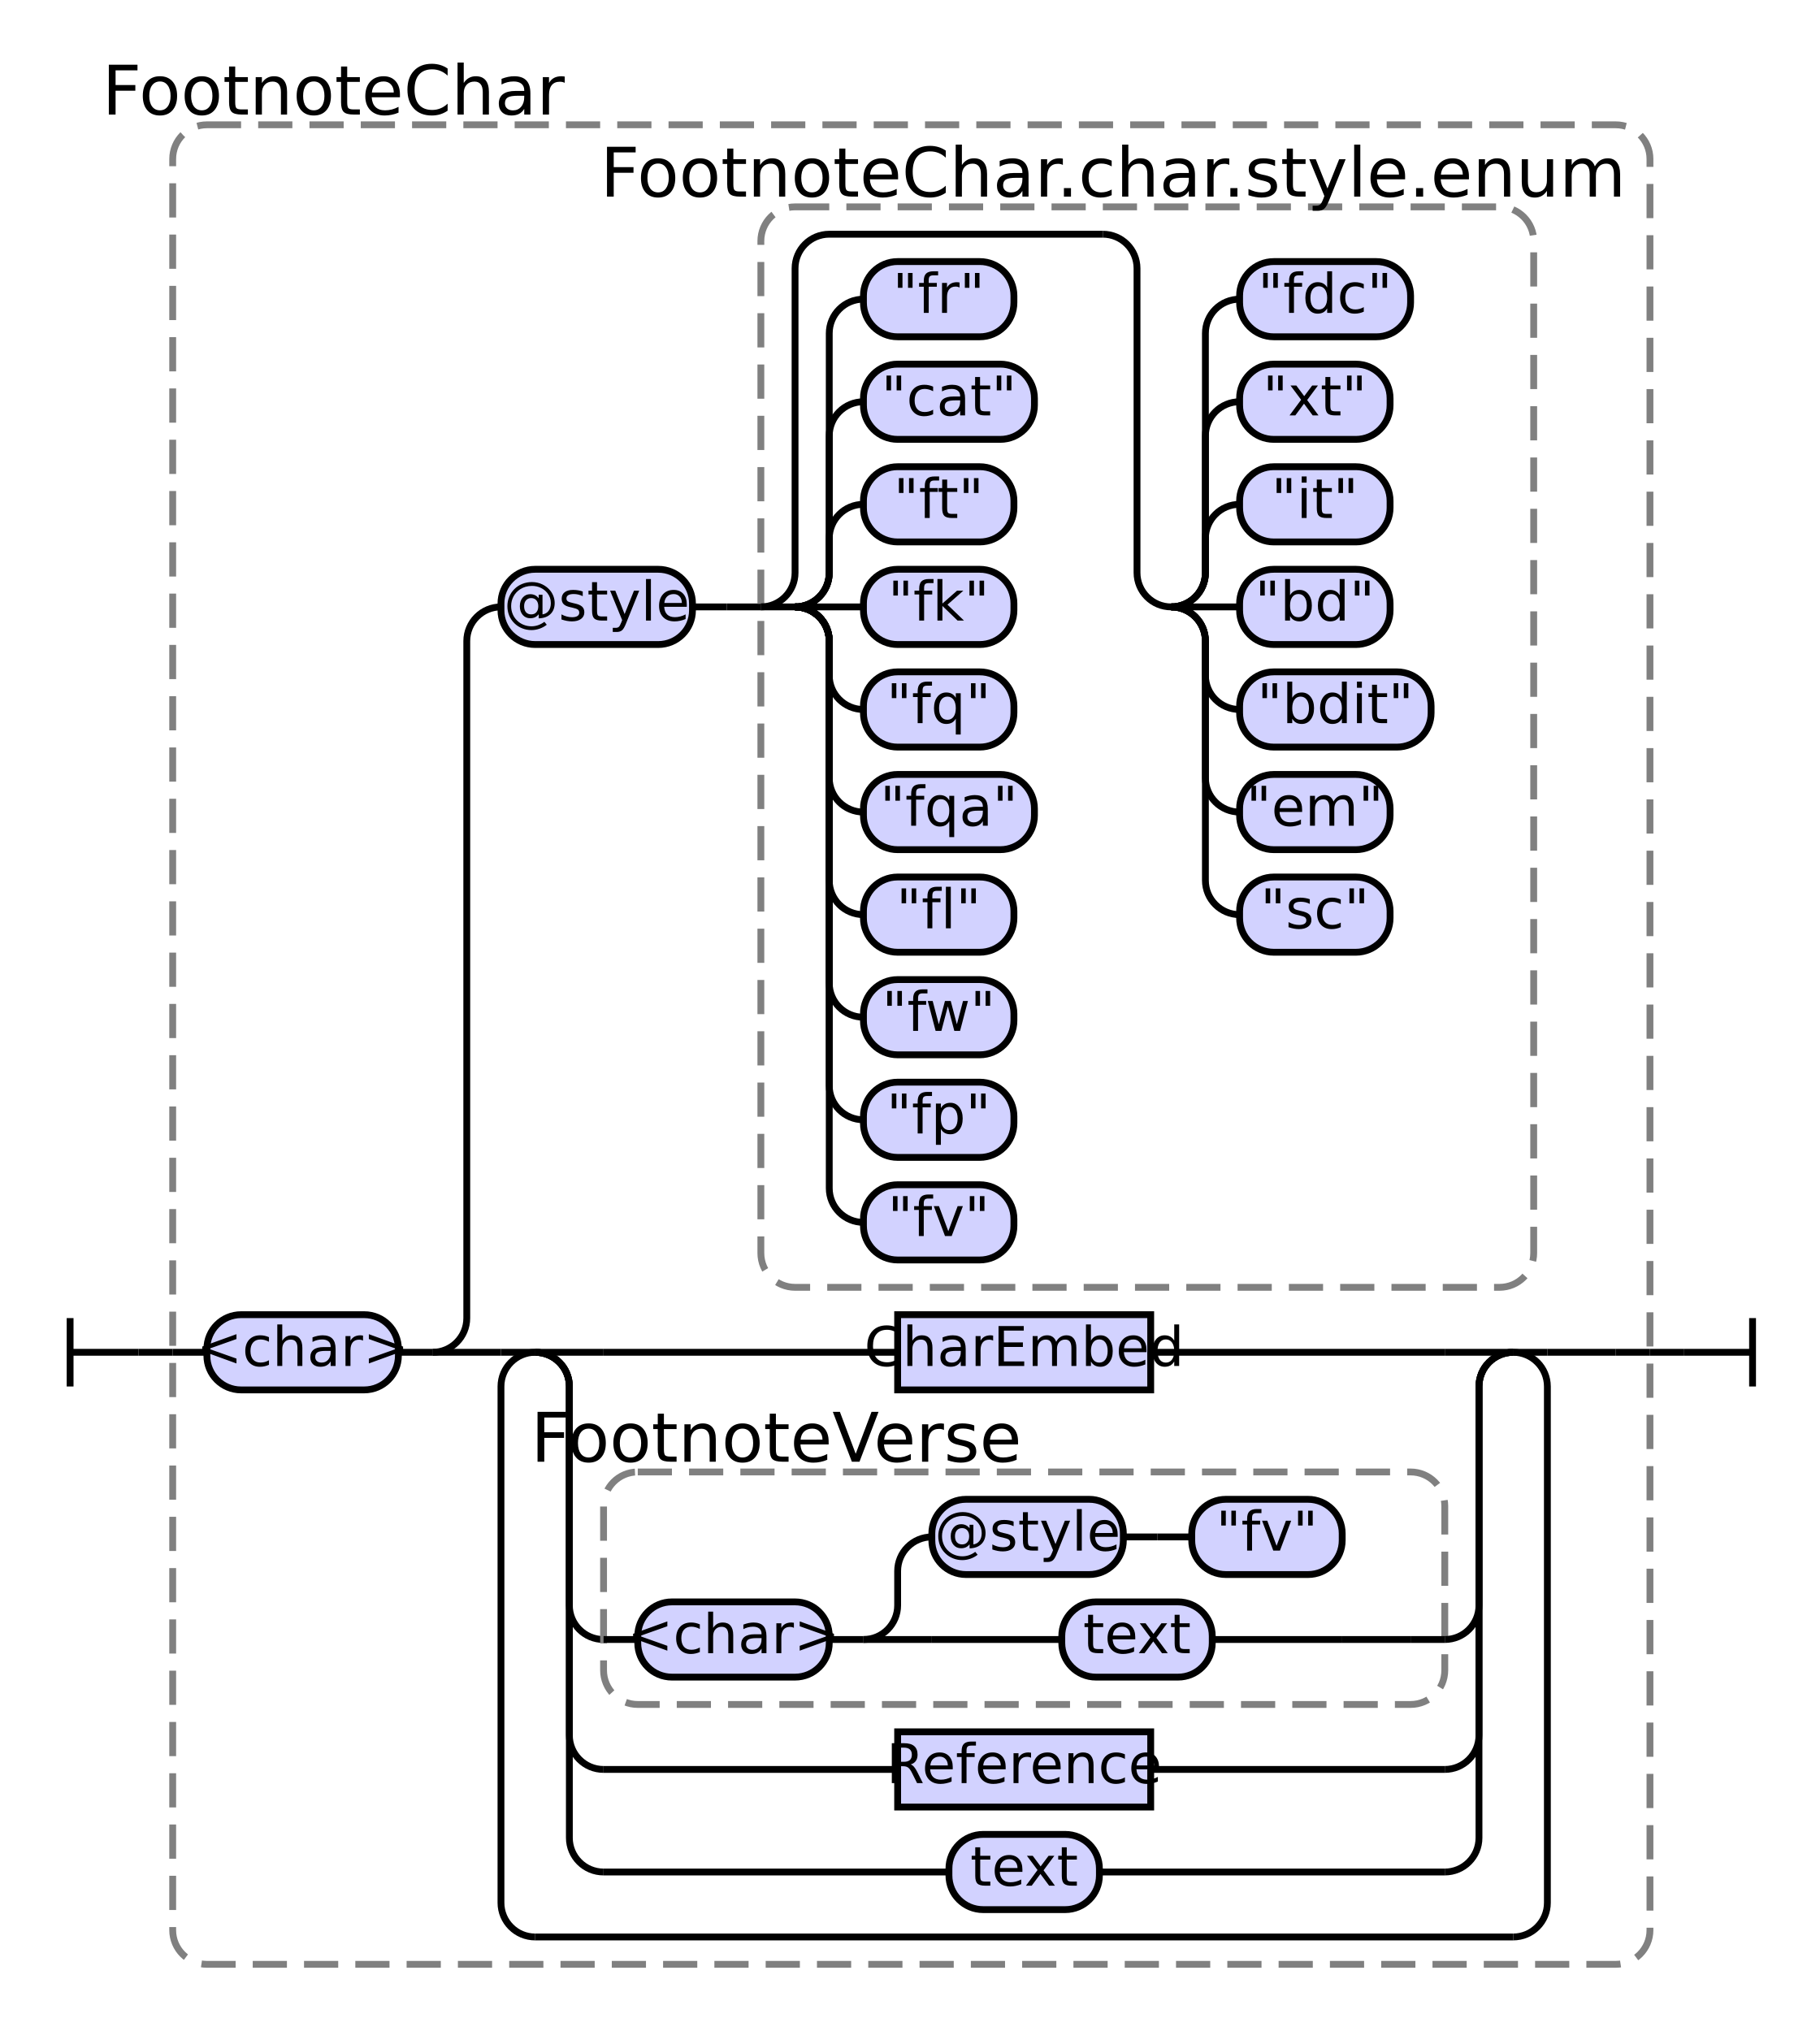
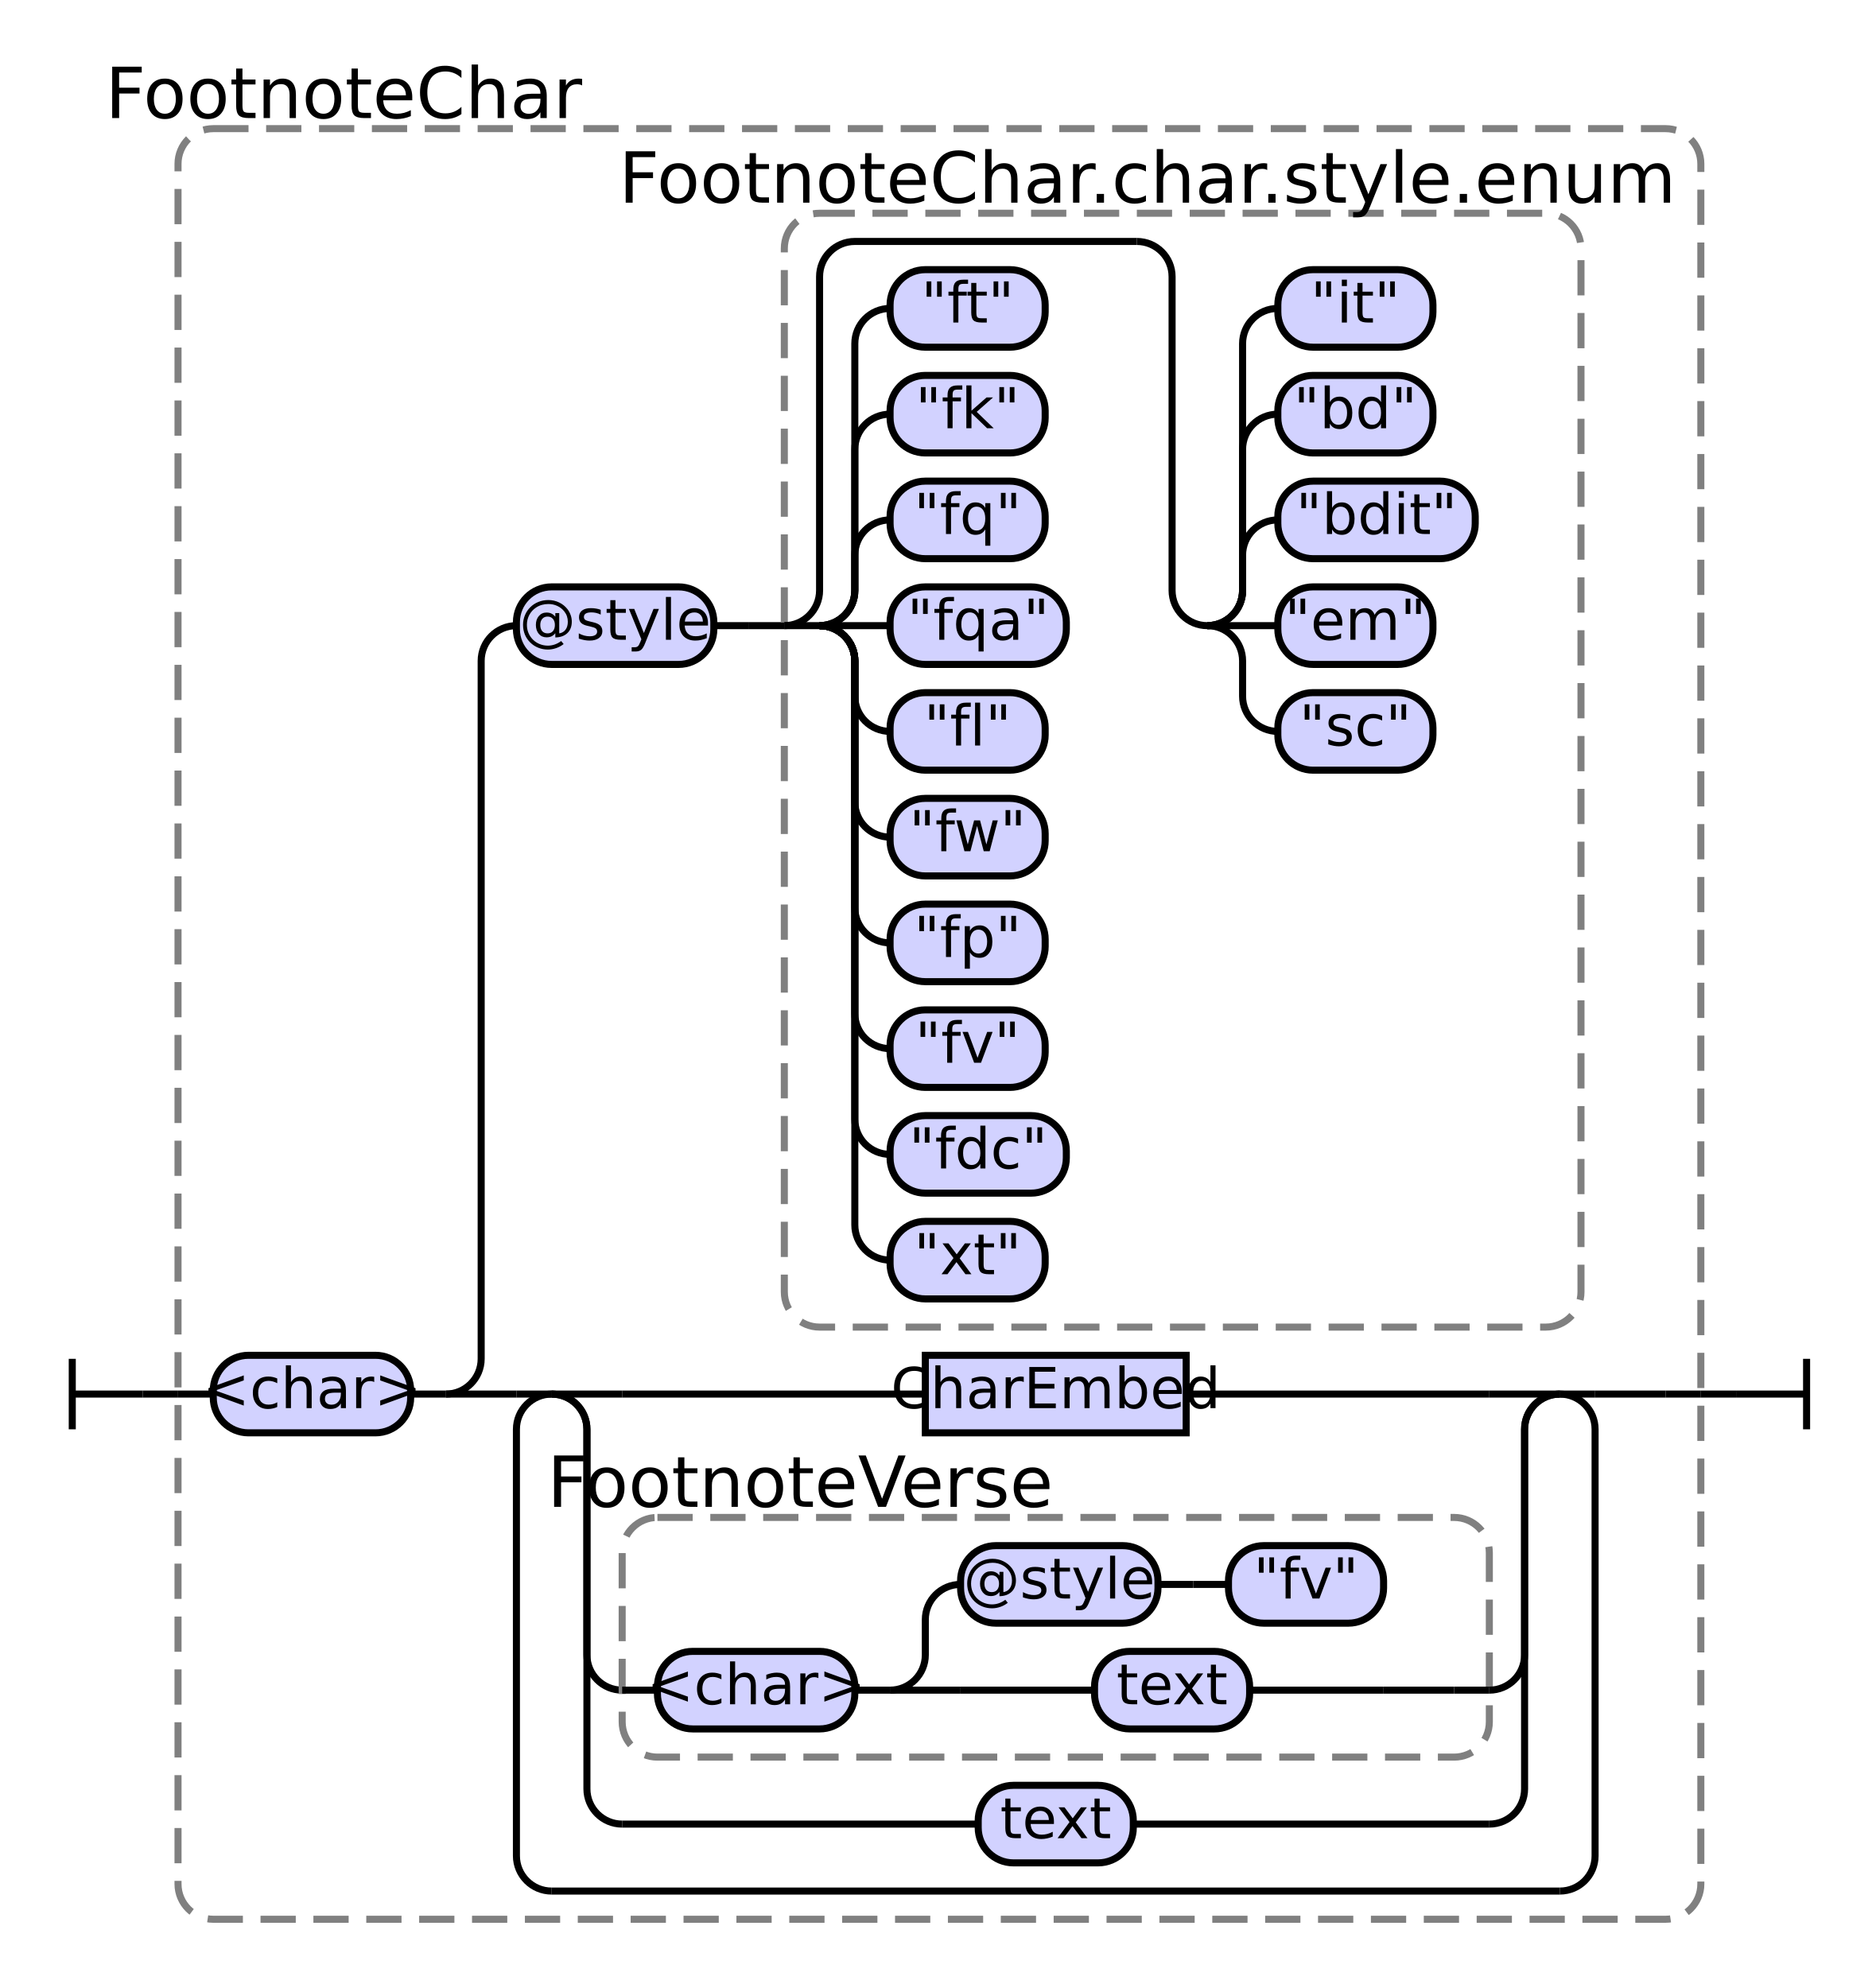
- <svg xmlns="http://www.w3.org/2000/svg" class="railroad-diagram" height="594" viewBox="0 0 532 594" width="532">
+ <svg xmlns="http://www.w3.org/2000/svg" class="railroad-diagram" height="564" viewBox="0 0 532 564" width="532">
  <g transform="translate(.5 .5)">
    <style>/*  */
    svg.railroad-diagram {
        background-color:hsl(30,20%,95%);
    }
    svg.railroad-diagram path {
        stroke-width: 2;
        stroke: black;
        fill: none;
    }
    svg.railroad-diagram text {
        font-size: 12pt;
        text-anchor: middle;
        font-family: DejaVu Sans;
    }
    svg.railroad-diagram text.label {
        text-anchor:start;
    }
    svg.railroad-diagram text.comment {
        font-family: DejaVu Sans;
        font-size: 15pt;
    }
    svg.railroad-diagram rect{
        stroke-width: 2;
        stroke:black;
        fill: rgb(210, 210, 255);
    }
    svg.railroad-diagram rect.group-box {
        stroke: gray;
        stroke-dasharray: 10 5;
        fill: none;
    }
    .terminal {
        font-family: DejaVu Sans;
    }

/*  */
</style>
    <g>
      <path d="M 20 385 v 20 m 0 -10 h 20" />
    </g>
    <path d="M 40 395 h 10" />
    <g>
      <path d="M 50 395 h 0.0" />
      <path d="M 482.0 395 h 0.0" />
-       <rect class="group-box" height="538" rx="10" ry="10" width="432" x="50.0" y="36" />
+       <rect class="group-box" height="508" rx="10" ry="10" width="432" x="50.0" y="36" />
      <g>
        <path d="M 50.0 395 h 10.0" />
        <path d="M 472.0 395 h 10.0" />
        <g class="terminal ">
          <path d="M 60.0 395 h 0.0" />
          <path d="M 116.0 395 h 0.0" />
          <rect height="22" rx="10" ry="10" width="56" x="60.0" y="384" />
          <text x="88.0" y="399">&lt;char&gt;</text>
        </g>
        <path d="M 116.0 395 h 10" />
        <g>
          <path d="M 126.0 395 h 0.0" />
          <path d="M 472.0 395 h 0.0" />
          <path d="M 126.0 395 a 10 10 0 0 0 10 -10 v -198 a 10 10 0 0 1 10 -10" />
          <g>
            <path d="M 146.0 177 h 0.0" />
            <path d="M 448.0 177 h 0.0" />
            <g class="terminal ">
              <path d="M 146.0 177 h 0.0" />
              <path d="M 202.0 177 h 0.0" />
              <rect height="22" rx="10" ry="10" width="56" x="146.0" y="166" />
              <text x="174.0" y="181">@style</text>
            </g>
            <path d="M 202.0 177 h 10" />
            <path d="M 212.0 177 h 10" />
            <g>
              <path d="M 222.0 177 h 0.0" />
              <path d="M 448.0 177 h 0.0" />
              <rect class="group-box" height="316" rx="10" ry="10" width="226" x="222.0" y="60" />
              <g>
                <path d="M 222.0 177 h 0.0" />
                <path d="M 448.0 177 h 0.0" />
                <path d="M 222.0 177 a 10 10 0 0 0 10 -10 v -89 a 10 10 0 0 1 10 -10 h 80" />
                <path d="M 222.0 177 h 10" />
                <g>
                  <path d="M 232.0 177 h 0.0" />
                  <path d="M 322.0 177 h 0.0" />
                  <path d="M 232.0 177 a 10 10 0 0 0 10 -10 v -10 a 10 10 0 0 1 10 -10" />
                  <g class="terminal ">
                    <path d="M 252.0 147 h 0.0" />
                    <path d="M 296.0 147 h 0.0" />
                    <rect height="22" rx="10" ry="10" width="44" x="252.0" y="136" />
-                     <text x="274.0" y="151">"ft"</text>
+                     <text x="274.0" y="151">"fq"</text>
                  </g>
                  <path d="M 232.0 177 a 10 10 0 0 0 10 -10 v -40 a 10 10 0 0 1 10 -10" />
                  <g class="terminal ">
                    <path d="M 252.0 117 h 0.0" />
-                     <path d="M 302.0 117 h 0.0" />
-                     <rect height="22" rx="10" ry="10" width="50" x="252.0" y="106" />
-                     <text x="277.0" y="121">"cat"</text>
+                     <path d="M 296.0 117 h 0.0" />
+                     <rect height="22" rx="10" ry="10" width="44" x="252.0" y="106" />
+                     <text x="274.0" y="121">"fk"</text>
                  </g>
                  <path d="M 232.0 177 a 10 10 0 0 0 10 -10 v -70 a 10 10 0 0 1 10 -10" />
                  <g class="terminal ">
                    <path d="M 252.0 87 h 0.0" />
                    <path d="M 296.0 87 h 0.0" />
                    <rect height="22" rx="10" ry="10" width="44" x="252.0" y="76" />
-                     <text x="274.0" y="91">"fr"</text>
+                     <text x="274.0" y="91">"ft"</text>
                  </g>
                  <path d="M 232.0 177 h 20" />
                  <g class="terminal ">
                    <path d="M 252.0 177 h 0.0" />
-                     <path d="M 296.0 177 h 0.0" />
-                     <rect height="22" rx="10" ry="10" width="44" x="252.0" y="166" />
-                     <text x="274.0" y="181">"fk"</text>
+                     <path d="M 302.0 177 h 0.0" />
+                     <rect height="22" rx="10" ry="10" width="50" x="252.0" y="166" />
+                     <text x="277.0" y="181">"fqa"</text>
                  </g>
                  <path d="M 232.0 177 a 10 10 0 0 1 10 10 v 10 a 10 10 0 0 0 10 10" />
                  <g class="terminal ">
                    <path d="M 252.0 207 h 0.0" />
                    <path d="M 296.0 207 h 0.0" />
                    <rect height="22" rx="10" ry="10" width="44" x="252.0" y="196" />
-                     <text x="274.0" y="211">"fq"</text>
+                     <text x="274.0" y="211">"fl"</text>
                  </g>
                  <path d="M 232.0 177 a 10 10 0 0 1 10 10 v 40 a 10 10 0 0 0 10 10" />
                  <g class="terminal ">
                    <path d="M 252.0 237 h 0.0" />
-                     <path d="M 302.0 237 h 0.0" />
-                     <rect height="22" rx="10" ry="10" width="50" x="252.0" y="226" />
-                     <text x="277.0" y="241">"fqa"</text>
+                     <path d="M 296.0 237 h 0.0" />
+                     <rect height="22" rx="10" ry="10" width="44" x="252.0" y="226" />
+                     <text x="274.0" y="241">"fw"</text>
                  </g>
                  <path d="M 232.0 177 a 10 10 0 0 1 10 10 v 70 a 10 10 0 0 0 10 10" />
                  <g class="terminal ">
                    <path d="M 252.0 267 h 0.0" />
                    <path d="M 296.0 267 h 0.0" />
                    <rect height="22" rx="10" ry="10" width="44" x="252.0" y="256" />
-                     <text x="274.0" y="271">"fl"</text>
+                     <text x="274.0" y="271">"fp"</text>
                  </g>
                  <path d="M 232.0 177 a 10 10 0 0 1 10 10 v 100 a 10 10 0 0 0 10 10" />
                  <g class="terminal ">
                    <path d="M 252.0 297 h 0.0" />
                    <path d="M 296.0 297 h 0.0" />
                    <rect height="22" rx="10" ry="10" width="44" x="252.0" y="286" />
-                     <text x="274.0" y="301">"fw"</text>
+                     <text x="274.0" y="301">"fv"</text>
                  </g>
                  <path d="M 232.0 177 a 10 10 0 0 1 10 10 v 130 a 10 10 0 0 0 10 10" />
                  <g class="terminal ">
                    <path d="M 252.0 327 h 0.0" />
-                     <path d="M 296.0 327 h 0.0" />
-                     <rect height="22" rx="10" ry="10" width="44" x="252.0" y="316" />
-                     <text x="274.0" y="331">"fp"</text>
+                     <path d="M 302.0 327 h 0.0" />
+                     <rect height="22" rx="10" ry="10" width="50" x="252.0" y="316" />
+                     <text x="277.0" y="331">"fdc"</text>
                  </g>
                  <path d="M 232.0 177 a 10 10 0 0 1 10 10 v 160 a 10 10 0 0 0 10 10" />
                  <g class="terminal ">
                    <path d="M 252.0 357 h 0.0" />
                    <path d="M 296.0 357 h 0.0" />
                    <rect height="22" rx="10" ry="10" width="44" x="252.0" y="346" />
-                     <text x="274.0" y="361">"fv"</text>
+                     <text x="274.0" y="361">"xt"</text>
                  </g>
                </g>
                <path d="M 322.0 68 a 10 10 0 0 1 10 10 v 89 a 10 10 0 0 0 10 10" />
                <g>
                  <path d="M 342.0 177 h 0.0" />
                  <path d="M 438.0 177 h 0.0" />
                  <path d="M 342.0 177 a 10 10 0 0 0 10 -10 v -10 a 10 10 0 0 1 10 -10" />
                  <g class="terminal ">
                    <path d="M 362.0 147 h 0.0" />
-                     <path d="M 406.0 147 h 0.0" />
-                     <rect height="22" rx="10" ry="10" width="44" x="362.0" y="136" />
-                     <text x="384.0" y="151">"it"</text>
+                     <path d="M 418.0 147 h 0.0" />
+                     <rect height="22" rx="10" ry="10" width="56" x="362.0" y="136" />
+                     <text x="390.0" y="151">"bdit"</text>
                  </g>
                  <path d="M 342.0 177 a 10 10 0 0 0 10 -10 v -40 a 10 10 0 0 1 10 -10" />
                  <g class="terminal ">
                    <path d="M 362.0 117 h 0.0" />
                    <path d="M 406.0 117 h 0.0" />
                    <rect height="22" rx="10" ry="10" width="44" x="362.0" y="106" />
-                     <text x="384.0" y="121">"xt"</text>
+                     <text x="384.0" y="121">"bd"</text>
                  </g>
                  <path d="M 342.0 177 a 10 10 0 0 0 10 -10 v -70 a 10 10 0 0 1 10 -10" />
                  <g class="terminal ">
                    <path d="M 362.0 87 h 0.0" />
-                     <path d="M 412.0 87 h 0.0" />
-                     <rect height="22" rx="10" ry="10" width="50" x="362.0" y="76" />
-                     <text x="387.0" y="91">"fdc"</text>
+                     <path d="M 406.0 87 h 0.0" />
+                     <rect height="22" rx="10" ry="10" width="44" x="362.0" y="76" />
+                     <text x="384.0" y="91">"it"</text>
                  </g>
                  <path d="M 342.0 177 h 20" />
                  <g class="terminal ">
                    <path d="M 362.0 177 h 0.0" />
                    <path d="M 406.0 177 h 0.0" />
                    <rect height="22" rx="10" ry="10" width="44" x="362.0" y="166" />
-                     <text x="384.0" y="181">"bd"</text>
+                     <text x="384.0" y="181">"em"</text>
                  </g>
                  <path d="M 342.0 177 a 10 10 0 0 1 10 10 v 10 a 10 10 0 0 0 10 10" />
                  <g class="terminal ">
                    <path d="M 362.0 207 h 0.0" />
-                     <path d="M 418.0 207 h 0.0" />
-                     <rect height="22" rx="10" ry="10" width="56" x="362.0" y="196" />
-                     <text x="390.0" y="211">"bdit"</text>
-                   </g>
-                   <path d="M 342.0 177 a 10 10 0 0 1 10 10 v 40 a 10 10 0 0 0 10 10" />
-                   <g class="terminal ">
-                     <path d="M 362.0 237 h 0.0" />
-                     <path d="M 406.0 237 h 0.0" />
-                     <rect height="22" rx="10" ry="10" width="44" x="362.0" y="226" />
-                     <text x="384.0" y="241">"em"</text>
-                   </g>
-                   <path d="M 342.0 177 a 10 10 0 0 1 10 10 v 70 a 10 10 0 0 0 10 10" />
-                   <g class="terminal ">
-                     <path d="M 362.0 267 h 0.0" />
-                     <path d="M 406.0 267 h 0.0" />
-                     <rect height="22" rx="10" ry="10" width="44" x="362.0" y="256" />
-                     <text x="384.0" y="271">"sc"</text>
+                     <path d="M 406.0 207 h 0.0" />
+                     <rect height="22" rx="10" ry="10" width="44" x="362.0" y="196" />
+                     <text x="384.0" y="211">"sc"</text>
                  </g>
                </g>
              </g>
              <g class="non-terminal ">
                <path d="M 222.0 52 h 0.0" />
                <path d="M 428.0 52 h 0.0" />
                <text class="comment" x="325.0" y="57">FootnoteChar.char.style.enum</text>
              </g>
            </g>
          </g>
          <path d="M 126.0 395 h 20" />
          <g>
            <path d="M 146.0 395 h 0.0" />
            <path d="M 452.0 395 h 0.0" />
            <path d="M 146.0 395 h 10" />
            <g>
              <path d="M 156.0 395 h 0.0" />
              <path d="M 442.0 395 h 0.0" />
              <path d="M 156.0 395 h 20" />
              <g class="non-terminal ">
                <path d="M 176.0 395 h 86.0" />
                <path d="M 336.0 395 h 86.0" />
                <rect height="22" width="74" x="262.0" y="384" />
                <text x="299.0" y="399">CharEmbed</text>
              </g>
              <path d="M 422.0 395 h 20" />
              <path d="M 156.0 395 a 10 10 0 0 1 10 10 v 64 a 10 10 0 0 0 10 10" />
              <g>
                <path d="M 176.0 479 h 0.0" />
                <path d="M 422.0 479 h 0.0" />
                <rect class="group-box" height="68" rx="10" ry="10" width="246" x="176.0" y="430" />
                <g>
                  <path d="M 176.0 479 h 10.0" />
                  <path d="M 412.0 479 h 10.0" />
                  <g class="terminal ">
                    <path d="M 186.0 479 h 0.0" />
                    <path d="M 242.0 479 h 0.0" />
                    <rect height="22" rx="10" ry="10" width="56" x="186.0" y="468" />
                    <text x="214.0" y="483">&lt;char&gt;</text>
                  </g>
                  <path d="M 242.0 479 h 10" />
                  <g>
                    <path d="M 252.0 479 h 0.0" />
                    <path d="M 412.0 479 h 0.0" />
                    <path d="M 252.0 479 a 10 10 0 0 0 10 -10 v -10 a 10 10 0 0 1 10 -10" />
                    <g>
                      <path d="M 272.0 449 h 0.0" />
                      <path d="M 392.0 449 h 0.0" />
                      <g class="terminal ">
                        <path d="M 272.0 449 h 0.0" />
                        <path d="M 328.0 449 h 0.0" />
                        <rect height="22" rx="10" ry="10" width="56" x="272.0" y="438" />
                        <text x="300.0" y="453">@style</text>
                      </g>
                      <path d="M 328.0 449 h 10" />
                      <path d="M 338.0 449 h 10" />
                      <g class="terminal ">
                        <path d="M 348.0 449 h 0.0" />
                        <path d="M 392.0 449 h 0.0" />
                        <rect height="22" rx="10" ry="10" width="44" x="348.0" y="438" />
                        <text x="370.0" y="453">"fv"</text>
                      </g>
                    </g>
                    <path d="M 252.0 479 h 20" />
                    <g class="terminal ">
                      <path d="M 272.0 479 h 38.0" />
                      <path d="M 354.0 479 h 38.0" />
                      <rect height="22" rx="10" ry="10" width="44" x="310.0" y="468" />
                      <text x="332.0" y="483">text</text>
                    </g>
                    <path d="M 392.0 479 h 20" />
                  </g>
                </g>
                <g class="non-terminal ">
                  <path d="M 176.0 422 h 0.0" />
                  <path d="M 277.0 422 h 0.0" />
                  <text class="comment" x="226.5" y="427">FootnoteVerse</text>
                </g>
              </g>
              <path d="M 422.0 479 a 10 10 0 0 0 10 -10 v -64 a 10 10 0 0 1 10 -10" />
              <path d="M 156.0 395 a 10 10 0 0 1 10 10 v 102 a 10 10 0 0 0 10 10" />
-               <g class="non-terminal ">
-                 <path d="M 176.0 517 h 86.0" />
-                 <path d="M 336.0 517 h 86.0" />
-                 <rect height="22" width="74" x="262.0" y="506" />
-                 <text x="299.0" y="521">Reference</text>
+               <g class="terminal ">
+                 <path d="M 176.0 517 h 101.0" />
+                 <path d="M 321.0 517 h 101.0" />
+                 <rect height="22" rx="10" ry="10" width="44" x="277.0" y="506" />
+                 <text x="299.0" y="521">text</text>
              </g>
              <path d="M 422.0 517 a 10 10 0 0 0 10 -10 v -102 a 10 10 0 0 1 10 -10" />
-               <path d="M 156.0 395 a 10 10 0 0 1 10 10 v 132 a 10 10 0 0 0 10 10" />
-               <g class="terminal ">
-                 <path d="M 176.0 547 h 101.0" />
-                 <path d="M 321.0 547 h 101.0" />
-                 <rect height="22" rx="10" ry="10" width="44" x="277.0" y="536" />
-                 <text x="299.0" y="551">text</text>
-               </g>
-               <path d="M 422.0 547 a 10 10 0 0 0 10 -10 v -132 a 10 10 0 0 1 10 -10" />
            </g>
            <path d="M 442.0 395 h 10" />
-             <path d="M 156.0 395 a 10 10 0 0 0 -10 10 v 151 a 10 10 0 0 0 10 10" />
+             <path d="M 156.0 395 a 10 10 0 0 0 -10 10 v 121 a 10 10 0 0 0 10 10" />
            <g>
-               <path d="M 156.0 566 h 286" />
+               <path d="M 156.0 536 h 286" />
            </g>
-             <path d="M 442.0 566 a 10 10 0 0 0 10 -10 v -151 a 10 10 0 0 0 -10 -10" />
+             <path d="M 442.0 536 a 10 10 0 0 0 10 -10 v -121 a 10 10 0 0 0 -10 -10" />
          </g>
          <path d="M 452.0 395 h 20" />
        </g>
      </g>
      <g class="non-terminal ">
        <path d="M 50.0 28 h 0.0" />
        <path d="M 144.0 28 h 0.0" />
        <text class="comment" x="97.0" y="33">FootnoteChar</text>
      </g>
    </g>
    <path d="M 482 395 h 10" />
    <path d="M 492 395 h 20 m 0 -10 v 20" />
  </g>
</svg>
